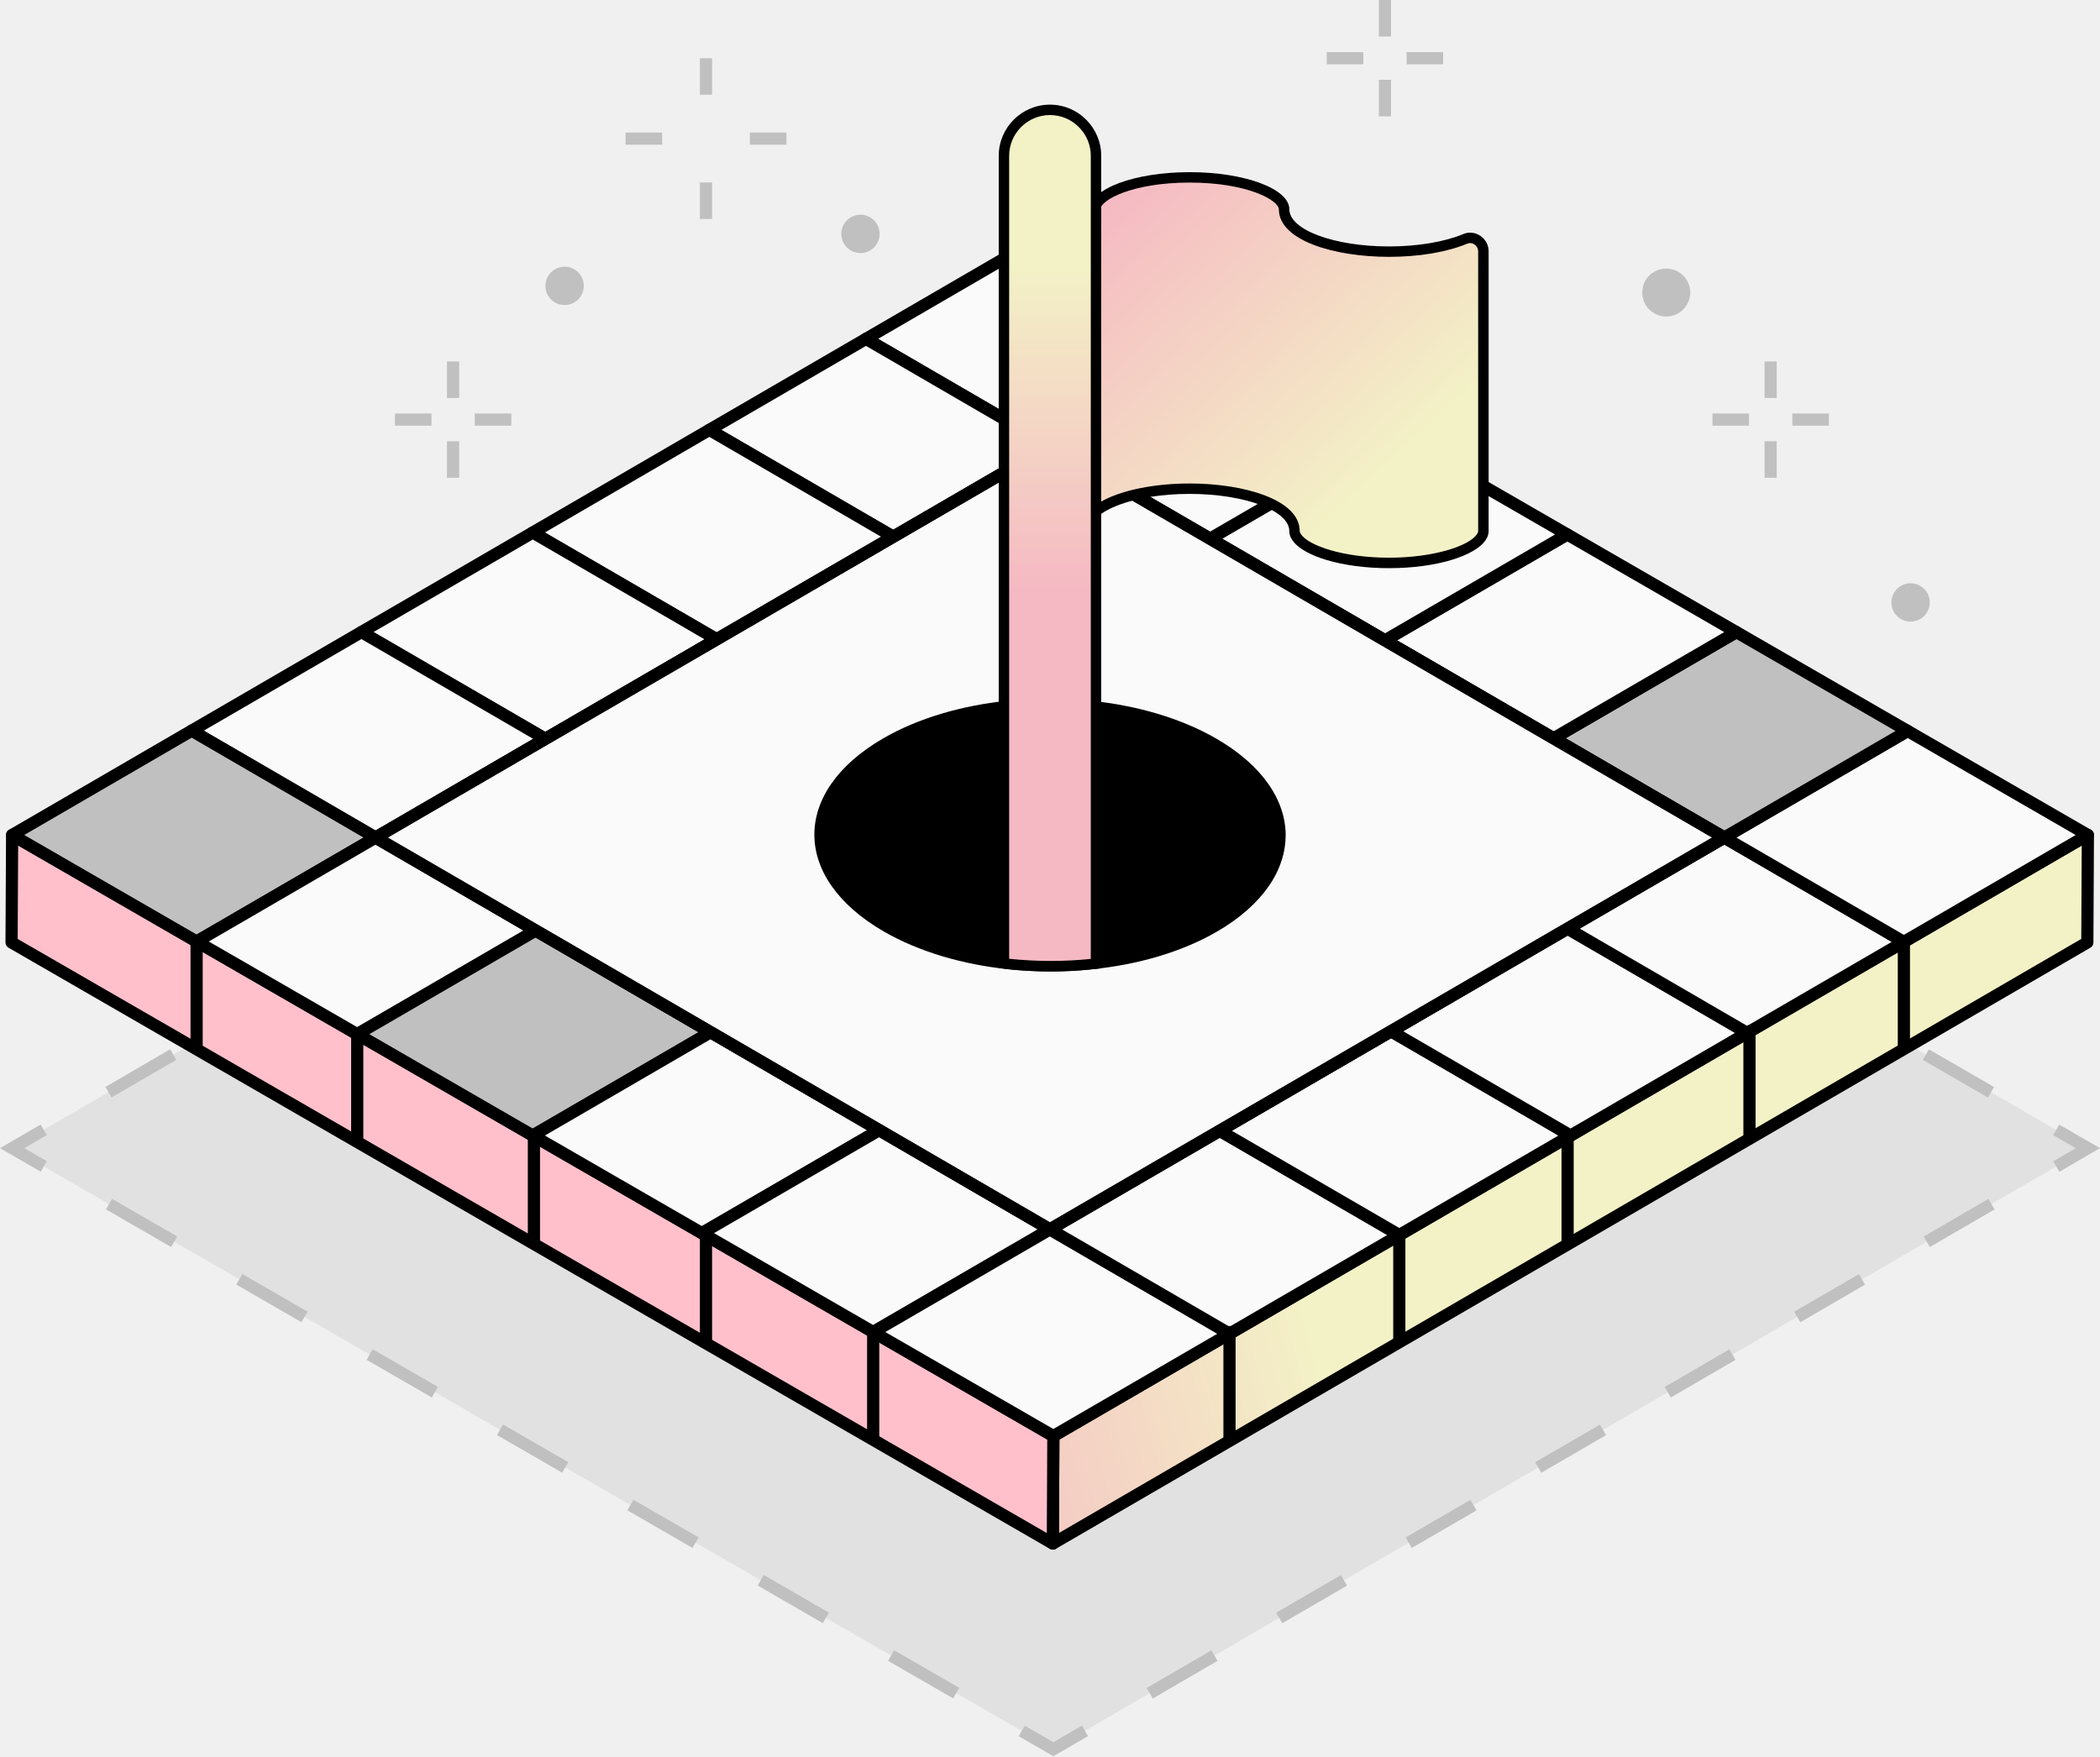
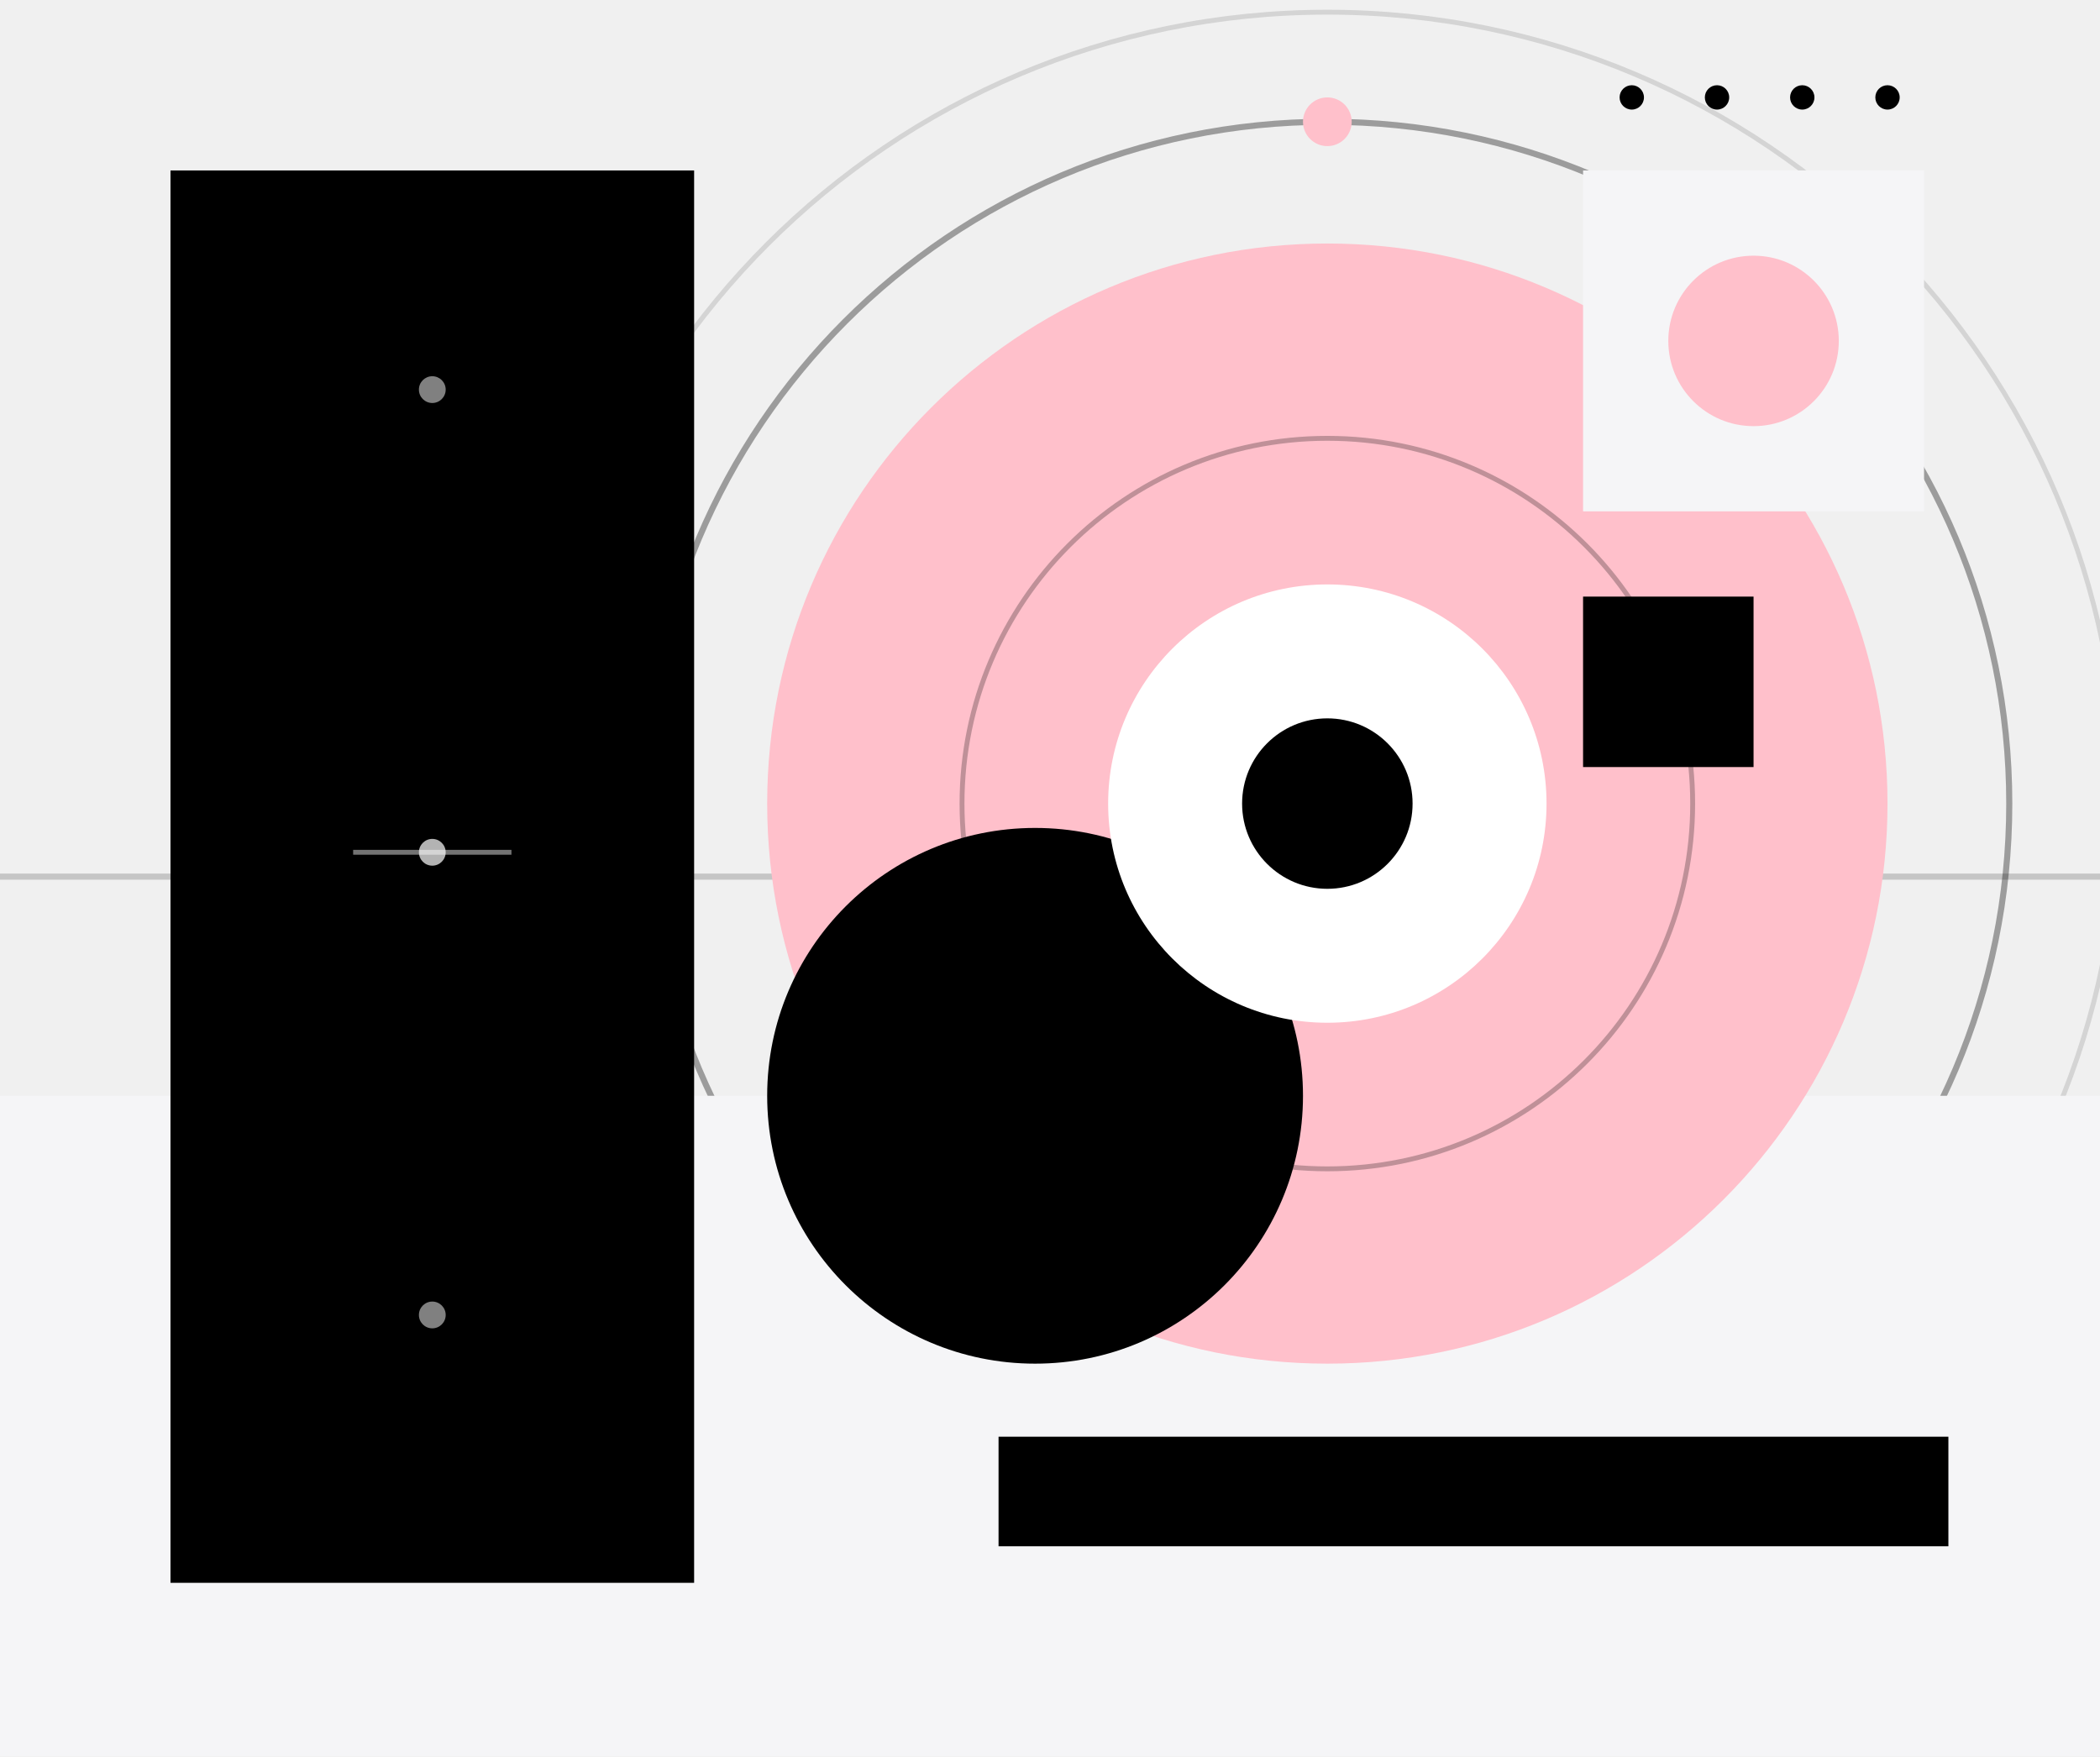
- <svg xmlns="http://www.w3.org/2000/svg" id="Layer_2" data-name="Layer 2" viewBox="0 0 344.9 288.49">
-   <defs>
-     <style>
-       .cls-1 {
-         fill: url(#linear-gradient-3);
-       }
- 
-       .cls-2 {
-         fill: url(#linear-gradient-2);
-       }
- 
-       .cls-3, .cls-4, .cls-5, .cls-6, .cls-7, .cls-8, .cls-9, .cls-10, .cls-11, .cls-12 {
-         stroke-width: 2px;
-       }
- 
-       .cls-3, .cls-4, .cls-5, .cls-6, .cls-10, .cls-11 {
-         fill: none;
-       }
- 
-       .cls-3, .cls-5, .cls-6, .cls-10, .cls-11 {
-         stroke: silver;
-         stroke-miterlimit: 10;
-       }
- 
-       .cls-4, .cls-7, .cls-8, .cls-9, .cls-12 {
-         stroke: #000;
-         stroke-linecap: round;
-         stroke-linejoin: round;
-       }
- 
-       .cls-5 {
-         stroke-dasharray: 12.36 12.36;
-       }
- 
-       .cls-6 {
-         stroke-dasharray: 12.36 12.36;
-       }
- 
-       .cls-13, .cls-9 {
-         fill: #fafafa;
-       }
- 
-       .cls-7, .cls-14, .cls-15 {
-         fill: silver;
-       }
- 
-       .cls-14 {
-         opacity: .3;
-       }
- 
-       .cls-8 {
-         fill: pink;
-       }
- 
-       .cls-10 {
-         stroke-dasharray: 12.3 12.3;
-       }
- 
-       .cls-11 {
-         stroke-dasharray: 12.3 12.3;
-       }
- 
-       .cls-12 {
-         fill: url(#linear-gradient);
-       }
-     </style>
-     <linearGradient id="linear-gradient" x1="141.04" y1="227.23" x2="233.36" y2="202.05" gradientUnits="userSpaceOnUse">
-       <stop offset="0" stop-color="#f5b9c3" />
-       <stop offset=".77" stop-color="#f3f1c6" />
-     </linearGradient>
-     <linearGradient id="linear-gradient-2" x1="182.7" y1="30.94" x2="239.36" y2="91.99" gradientUnits="userSpaceOnUse">
-       <stop offset="0" stop-color="#f5b9c3" />
-       <stop offset=".11" stop-color="#f5c1c3" />
-       <stop offset=".77" stop-color="#f3f1c6" />
-     </linearGradient>
-     <linearGradient id="linear-gradient-3" x1="172.45" y1="135.32" x2="172.45" y2="44.04" gradientUnits="userSpaceOnUse">
-       <stop offset=".42" stop-color="#f5b9c3" />
-       <stop offset="1" stop-color="#f3f1c6" />
-     </linearGradient>
-   </defs>
-   <g id="Layer_3" data-name="Layer 3">
-     <g>
-       <circle class="cls-15" cx="273.66" cy="48.05" r="3.94" />
-       <circle class="cls-15" cx="141.32" cy="38.42" r="3.15" />
-       <circle class="cls-15" cx="313.79" cy="98.96" r="3.15" />
-       <circle class="cls-15" cx="92.73" cy="46.96" r="3.15" />
-       <g>
-         <g>
-           <line class="cls-3" x1="115.95" y1="9.56" x2="115.95" y2="15.56" />
-           <line class="cls-3" x1="115.95" y1="29.97" x2="115.95" y2="35.97" />
-         </g>
-         <g>
-           <line class="cls-3" x1="129.16" y1="22.77" x2="123.16" y2="22.77" />
-           <line class="cls-3" x1="108.75" y1="22.77" x2="102.75" y2="22.77" />
-         </g>
-       </g>
-       <g>
-         <g>
-           <line class="cls-3" x1="290.81" y1="59.37" x2="290.81" y2="65.37" />
-           <line class="cls-3" x1="290.81" y1="72.48" x2="290.81" y2="78.48" />
-         </g>
-         <g>
-           <line class="cls-3" x1="300.37" y1="68.92" x2="294.37" y2="68.92" />
-           <line class="cls-3" x1="287.26" y1="68.92" x2="281.26" y2="68.92" />
-         </g>
-       </g>
-       <g>
-         <g>
-           <line class="cls-3" x1="227.46" x2="227.46" y2="6" />
-           <line class="cls-3" x1="227.46" y1="13.11" x2="227.46" y2="19.11" />
-         </g>
-         <g>
-           <line class="cls-3" x1="237.02" y1="9.56" x2="231.02" y2="9.56" />
-           <line class="cls-3" x1="223.91" y1="9.56" x2="217.91" y2="9.56" />
-         </g>
-       </g>
-       <g>
-         <g>
-           <line class="cls-3" x1="74.41" y1="59.37" x2="74.41" y2="65.37" />
-           <line class="cls-3" x1="74.41" y1="72.48" x2="74.41" y2="78.48" />
-         </g>
-         <g>
-           <line class="cls-3" x1="83.97" y1="68.92" x2="77.97" y2="68.92" />
-           <line class="cls-3" x1="70.86" y1="68.92" x2="64.86" y2="68.92" />
-         </g>
-       </g>
-       <polygon class="cls-14" points="313.31 171.51 285.18 155.27 257.4 139.23 228.57 122.59 202.2 107.36 171.89 89.86 142.23 107.1 116.5 122.05 87.5 138.91 59.36 155.26 31.48 171.46 1.99 188.6 32.29 206.1 32.3 206.1 58.67 221.32 87.5 237.97 115.27 254 115.28 254 143.41 270.25 173 287.33 201.93 270.52 201.94 270.52 229.82 254.31 257.95 237.97 286.95 221.11 312.69 206.16 342.9 188.6 313.31 171.51" />
-       <g>
-         <polyline class="cls-3" points="177.09 92.86 171.89 89.86 166.71 92.88" />
-         <polyline class="cls-10" points="156.07 99.06 142.23 107.1 116.5 122.05 87.5 138.91 59.36 155.26 31.48 171.46 12.5 182.5" />
-         <polyline class="cls-3" points="7.18 185.59 1.99 188.6 7.19 191.6" />
-         <polyline class="cls-6" points="17.9 197.79 32.29 206.1 32.3 206.1 58.67 221.32 87.5 237.97 115.27 254 115.28 254 143.41 270.25 162.45 281.24" />
-         <polyline class="cls-3" points="167.81 284.33 173 287.33 178.19 284.32" />
-         <polyline class="cls-11" points="188.83 278.14 201.93 270.52 201.94 270.52 229.82 254.31 257.95 237.97 286.95 221.11 312.69 206.16 332.4 194.71" />
-         <polyline class="cls-3" points="337.72 191.62 342.9 188.6 337.71 185.6" />
-         <polyline class="cls-5" points="327 179.42 313.31 171.51 285.18 155.27 257.4 139.23 228.57 122.59 202.2 107.36 182.44 95.96" />
-       </g>
-       <polygon class="cls-12" points="342.91 137.15 342.82 154.81 172.92 253.55 173 235.89 342.91 137.15" />
-       <polygon class="cls-8" points="173 235.89 172.92 253.55 1.9 154.81 1.99 137.16 173 235.89" />
-       <g>
-         <polygon class="cls-9" points="202.2 55.92 172.44 73.22 142.23 55.66 171.89 38.42 202.2 55.92" />
-         <polygon class="cls-9" points="172.44 73.22 146.71 88.17 116.5 70.61 142.23 55.66 172.44 73.22" />
-         <polygon class="cls-9" points="146.71 88.17 117.71 105.02 87.5 87.47 116.5 70.61 146.71 88.17" />
-         <polygon class="cls-9" points="117.71 105.02 89.57 121.37 59.36 103.82 87.5 87.47 117.71 105.02" />
-         <polygon class="cls-9" points="89.57 121.37 61.69 137.58 31.48 120.02 59.36 103.82 89.57 121.37" />
-         <polygon class="cls-7" points="61.69 137.58 32.3 154.66 32.29 154.66 1.99 137.16 31.48 120.02 61.69 137.58" />
-         <polygon class="cls-9" points="87.98 152.85 58.67 169.88 32.3 154.66 61.69 137.58 87.98 152.85" />
-         <polygon class="cls-7" points="116.71 169.55 87.5 186.53 58.67 169.88 87.98 152.85 116.71 169.55" />
-         <polygon class="cls-9" points="144.4 185.64 115.28 202.56 115.27 202.56 87.5 186.53 116.71 169.55 144.4 185.64" />
-         <polygon class="cls-9" points="172.44 201.94 143.41 218.81 115.28 202.56 144.4 185.64 172.44 201.94" />
-         <polygon class="cls-9" points="201.93 219.08 173 235.89 143.41 218.81 172.44 201.94 201.93 219.08" />
-         <polygon class="cls-9" points="229.82 202.87 201.94 219.08 201.93 219.08 172.44 201.94 200.32 185.74 229.82 202.87" />
-         <polygon class="cls-9" points="257.95 186.53 229.82 202.87 200.32 185.74 228.46 169.39 257.95 186.53" />
-         <polygon class="cls-9" points="286.95 169.67 257.95 186.53 228.46 169.39 257.46 152.53 286.95 169.67" />
-         <polygon class="cls-9" points="312.69 154.72 286.95 169.67 257.46 152.53 283.19 137.58 312.69 154.72" />
-         <polygon class="cls-9" points="342.9 137.16 312.69 154.72 283.19 137.58 313.31 120.07 342.9 137.16" />
-         <polygon class="cls-7" points="313.31 120.07 283.19 137.58 255.15 121.28 285.18 103.83 313.31 120.07" />
-         <polygon class="cls-9" points="285.18 103.83 255.15 121.28 227.46 105.19 257.4 87.79 285.18 103.83" />
-         <polygon class="cls-9" points="257.4 87.79 227.46 105.19 198.73 88.49 228.57 71.15 257.4 87.79" />
-         <polygon class="cls-9" points="228.57 71.15 198.73 88.49 172.44 73.22 202.2 55.92 228.57 71.15" />
-         <g>
-           <polygon class="cls-13" points="283.19 137.58 257.46 152.53 228.46 169.39 200.32 185.74 172.44 201.94 144.4 185.64 116.71 169.55 87.98 152.85 61.69 137.58 89.57 121.37 117.71 105.02 146.71 88.17 172.44 73.22 198.73 88.49 227.46 105.19 255.15 121.28 283.19 137.58" />
-           <polygon class="cls-4" points="283.19 137.58 257.46 152.53 228.46 169.39 200.32 185.74 172.44 201.94 144.4 185.64 116.71 169.55 87.98 152.85 61.69 137.58 89.57 121.37 117.71 105.02 146.71 88.17 172.44 73.22 198.73 88.49 227.46 105.19 255.15 121.28 283.19 137.58" />
-           <polygon class="cls-4" points="283.19 137.58 257.46 152.53 228.46 169.39 200.32 185.74 172.44 201.94 144.4 185.64 116.71 169.55 87.98 152.85 61.69 137.58 89.57 121.37 117.71 105.02 146.71 88.17 172.44 73.22 198.73 88.49 227.46 105.19 255.15 121.28 283.19 137.58" />
-         </g>
-       </g>
-       <g>
-         <path d="M211.15,137.16c.02,5.74-3.72,11.47-11.24,15.85-5.84,3.39-13.07,5.46-20.64,6.22-2.21.23-4.44.35-6.69.35s-4.65-.12-6.94-.36c-7.48-.78-14.65-2.85-20.47-6.2-7.59-4.39-11.39-10.11-11.42-15.85-.03-5.74,3.71-11.47,11.25-15.85,5.83-3.39,13.07-5.46,20.64-6.23,2.21-.23,4.44-.34,6.69-.34s4.65.12,6.94.37c7.49.78,14.65,2.84,20.46,6.19,7.59,4.38,11.39,10.11,11.43,15.85Z" />
-         <g>
-           <path class="cls-2" d="M228.11,92.47c-8.14,0-13.8-2.14-15.18-4.26-.22-.34-.33-.66-.33-.98,0-4.52-8.87-6.96-17.22-6.96-6.12,0-12.53,1.31-15.5,3.79v-49.69c0-2.48,6.37-5.24,15.5-5.24s15.51,2.76,15.51,5.24c.04,4.53,8.9,6.96,17.22,6.96,4.76,0,9.32-.76,12.52-2.1.26-.11.53-.16.81-.16,1.2,0,2.18.99,2.18,2.21v45.94c0,.32-.11.64-.33.97-1.39,2.12-7.04,4.26-15.18,4.26Z" />
-           <path d="M195.38,29.99c9.48,0,14.66,2.9,14.66,4.43.05,5.1,9.13,7.77,18.08,7.77,4.94,0,9.5-.77,12.85-2.16.16-.07.32-.1.48-.1.64,0,1.32.55,1.32,1.36v45.94c0,.15-.06.32-.19.51-1.24,1.9-6.99,3.87-14.46,3.87s-13.22-1.97-14.47-3.88c-.12-.19-.19-.36-.19-.5,0-5.13-9.09-7.81-18.08-7.81-5.57,0-11.19,1.03-14.65,3.04v-48.08c0-1.49,5.17-4.39,14.65-4.39M195.38,28.28c-9.04,0-16.36,2.73-16.36,6.1v52.85c0-3.37,7.32-6.1,16.36-6.1s16.37,2.73,16.37,6.1c0,.5.16.98.47,1.45,1.74,2.67,8.2,4.65,15.9,4.65s14.15-1.98,15.9-4.65c.31-.46.47-.95.47-1.45v-45.94c0-1.74-1.43-3.07-3.03-3.07-.38,0-.76.07-1.14.23-3,1.25-7.35,2.03-12.19,2.03-9.01,0-16.34-2.71-16.37-6.08v-.02c0-3.37-7.33-6.1-16.37-6.1h0Z" />
-         </g>
-         <g>
-           <path class="cls-1" d="M172.57,158.71c-2.3,0-4.6-.12-6.85-.36-.28-.03-.56-.06-.83-.1V25.6c0-4.17,3.39-7.55,7.56-7.55,2.02,0,3.92.79,5.34,2.22,1.43,1.42,2.22,3.32,2.22,5.34v132.69c-.28.03-.55.06-.83.08-2.15.22-4.37.34-6.61.34Z" />
-           <path d="M172.44,18.9c1.8,0,3.48.7,4.74,1.97,1.27,1.26,1.97,2.94,1.97,4.73v131.92s-.04,0-.07,0c-2.11.22-4.3.33-6.51.33s-4.54-.12-6.75-.35h-.08V25.6c0-3.69,3.01-6.7,6.7-6.7M172.44,17.19c-4.64,0-8.41,3.77-8.41,8.41v133.42c.53.07,1.07.13,1.6.19,2.29.24,4.62.36,6.94.36s4.48-.11,6.69-.34c.53-.05,1.07-.11,1.6-.18V25.6c0-2.32-.94-4.42-2.47-5.94-1.52-1.53-3.62-2.47-5.95-2.47h0Z" />
-         </g>
-       </g>
-       <g>
-         <line class="cls-4" x1="32.29" y1="154.66" x2="32.29" y2="172.1" />
-         <line class="cls-4" x1="58.67" y1="169.88" x2="58.67" y2="187.32" />
-         <line class="cls-4" x1="87.69" y1="186.63" x2="87.69" y2="204.07" />
-         <line class="cls-4" x1="115.95" y1="202.56" x2="115.95" y2="220" />
-         <line class="cls-4" x1="143.41" y1="218.81" x2="143.41" y2="236.25" />
-       </g>
-       <g>
-         <line class="cls-4" x1="312.69" y1="154.66" x2="312.69" y2="172.1" />
-         <line class="cls-4" x1="287.33" y1="169.39" x2="287.33" y2="186.83" />
-         <line class="cls-4" x1="257.46" y1="186.63" x2="257.46" y2="204.07" />
-         <line class="cls-4" x1="229.82" y1="202.87" x2="229.82" y2="220.31" />
-         <line class="cls-4" x1="201.93" y1="218.81" x2="201.93" y2="236.25" />
-       </g>
-     </g>
+ <svg xmlns="http://www.w3.org/2000/svg" viewBox="0 0 344.9 288.49" fill="none">
+   <line x1="0" y1="144" x2="344.9" y2="144" stroke="#000000" stroke-opacity="0.18" stroke-width="1" />
+   <circle cx="218" cy="132" r="112" stroke="#000000" stroke-opacity="0.35" stroke-width="1" />
+   <circle cx="218" cy="132" r="130" stroke="#000000" stroke-opacity="0.12" stroke-width="0.8" />
+   <rect x="0" y="180" width="344.9" height="108.49" fill="#f5f5f7" />
+   <rect x="28" y="28" width="86" height="232" fill="#000000" />
+   <circle cx="218" cy="132" r="92" fill="#ffc0cb" />
+   <circle cx="170" cy="180" r="44" fill="#000000" />
+   <circle cx="218" cy="132" r="36" fill="#ffffff" />
+   <circle cx="218" cy="132" r="14" fill="#000000" />
+   <rect x="164" y="236" width="156" height="18" fill="#000000" />
+   <rect x="260" y="28" width="56" height="56" fill="#f5f5f7" />
+   <circle cx="288" cy="56" r="14" fill="#ffc0cb" />
+   <rect x="260" y="98" width="28" height="28" fill="#000000" />
+   <circle cx="218" cy="132" r="60" stroke="#000000" stroke-opacity="0.25" stroke-width="0.8" />
+   <line x1="58" y1="140" x2="84" y2="140" stroke="#ffffff" stroke-opacity="0.45" stroke-width="0.8" />
+   <circle cx="71" cy="140" r="2.2" fill="#ffffff" fill-opacity="0.7" />
+   <circle cx="71" cy="64" r="2.2" fill="#ffffff" fill-opacity="0.5" />
+   <circle cx="71" cy="216" r="2.2" fill="#ffffff" fill-opacity="0.5" />
+   <circle cx="218" cy="20" r="4" fill="#ffc0cb" />
+   <circle cx="218" cy="244" r="3.5" fill="#000000" />
+   <g fill="#000000">
+     <circle cx="268" cy="16" r="2" />
+     <circle cx="282" cy="16" r="2" />
+     <circle cx="296" cy="16" r="2" />
+     <circle cx="310" cy="16" r="2" />
  </g>
</svg>
